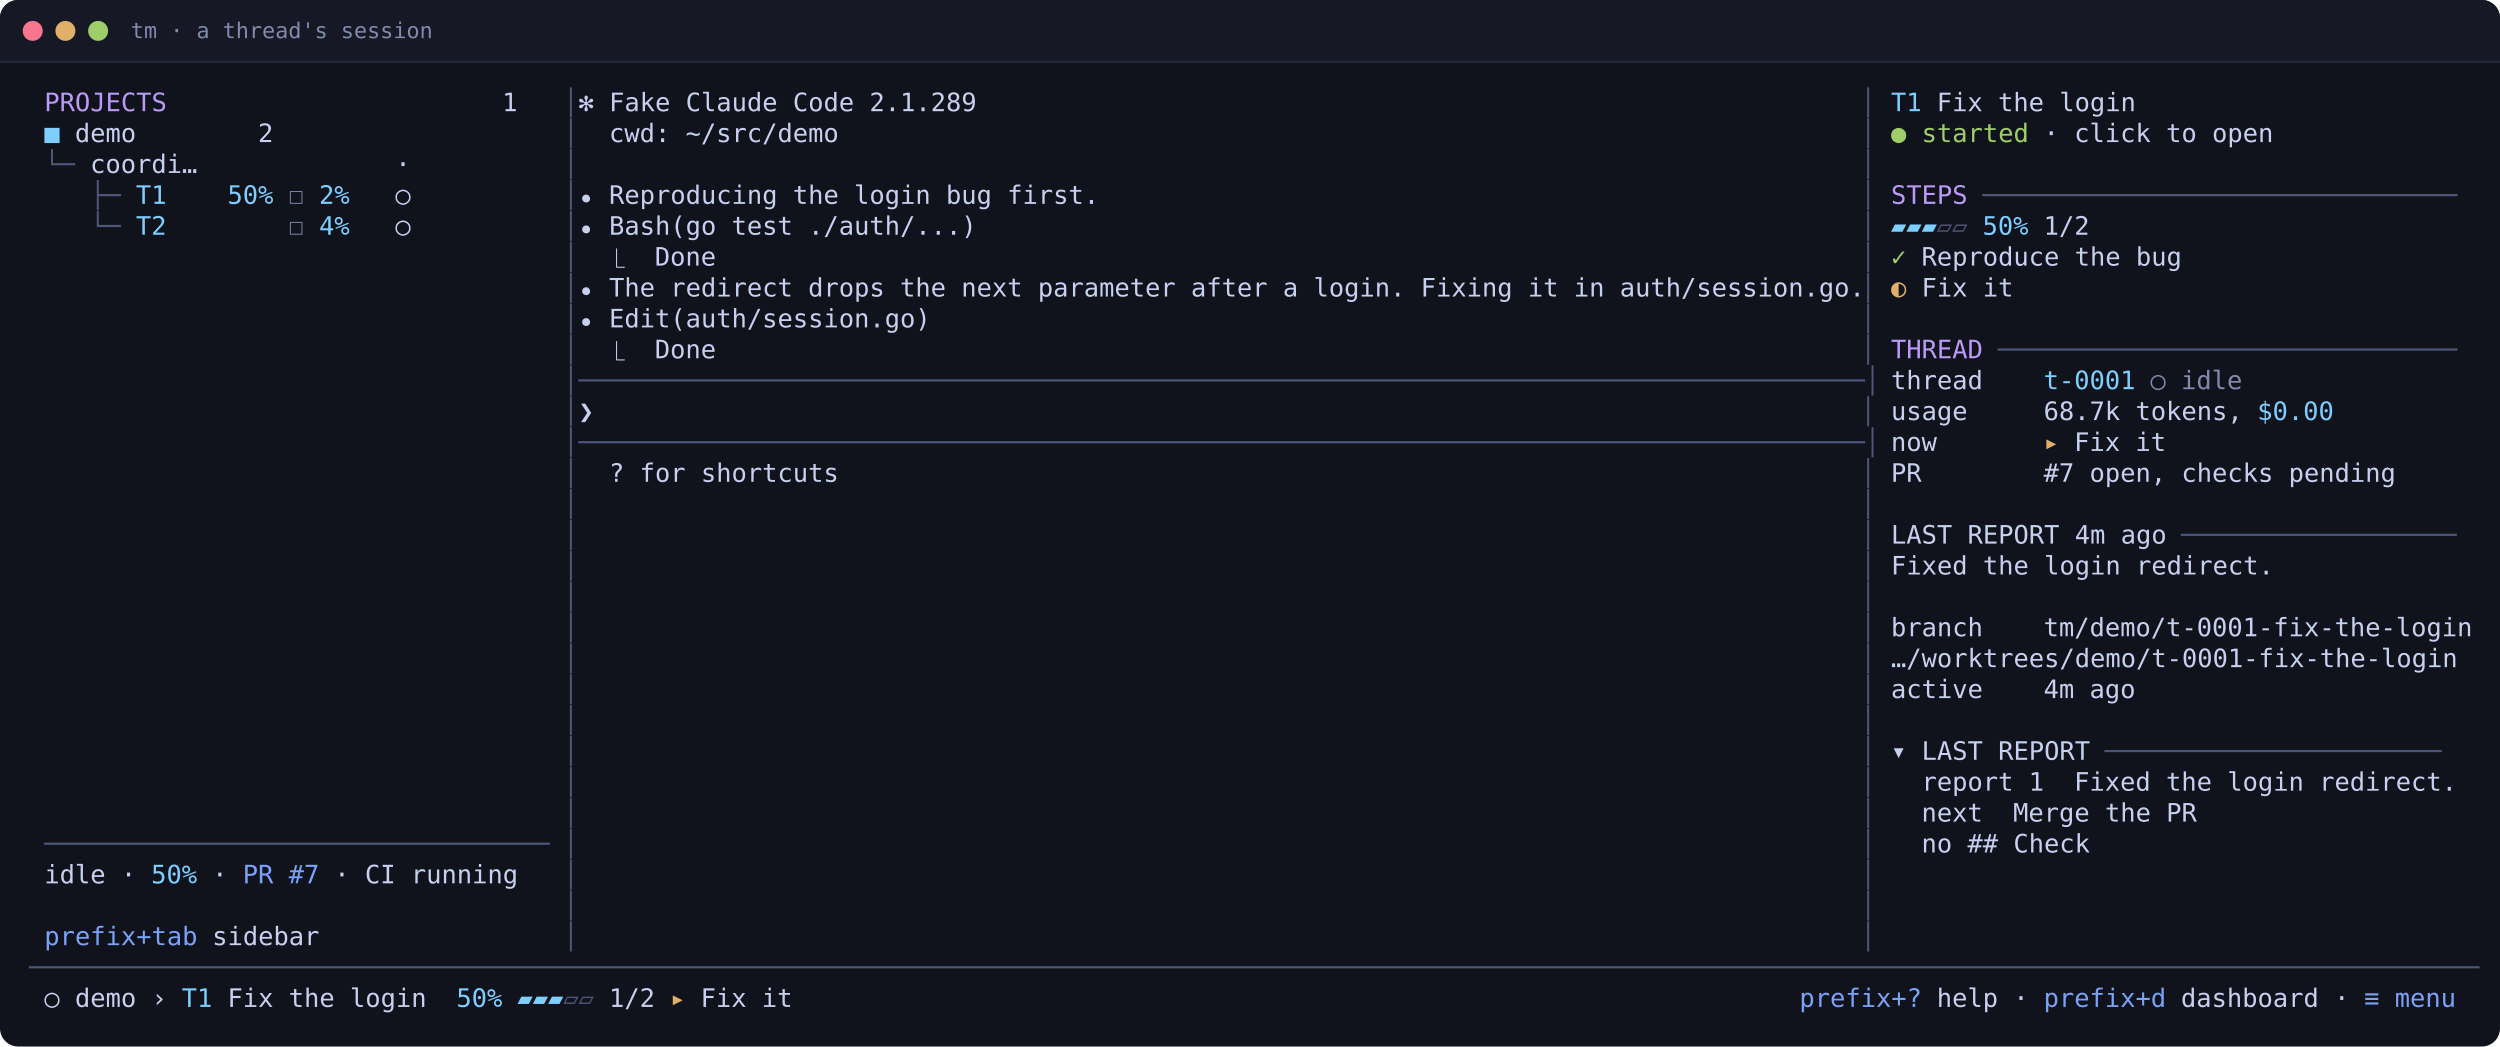
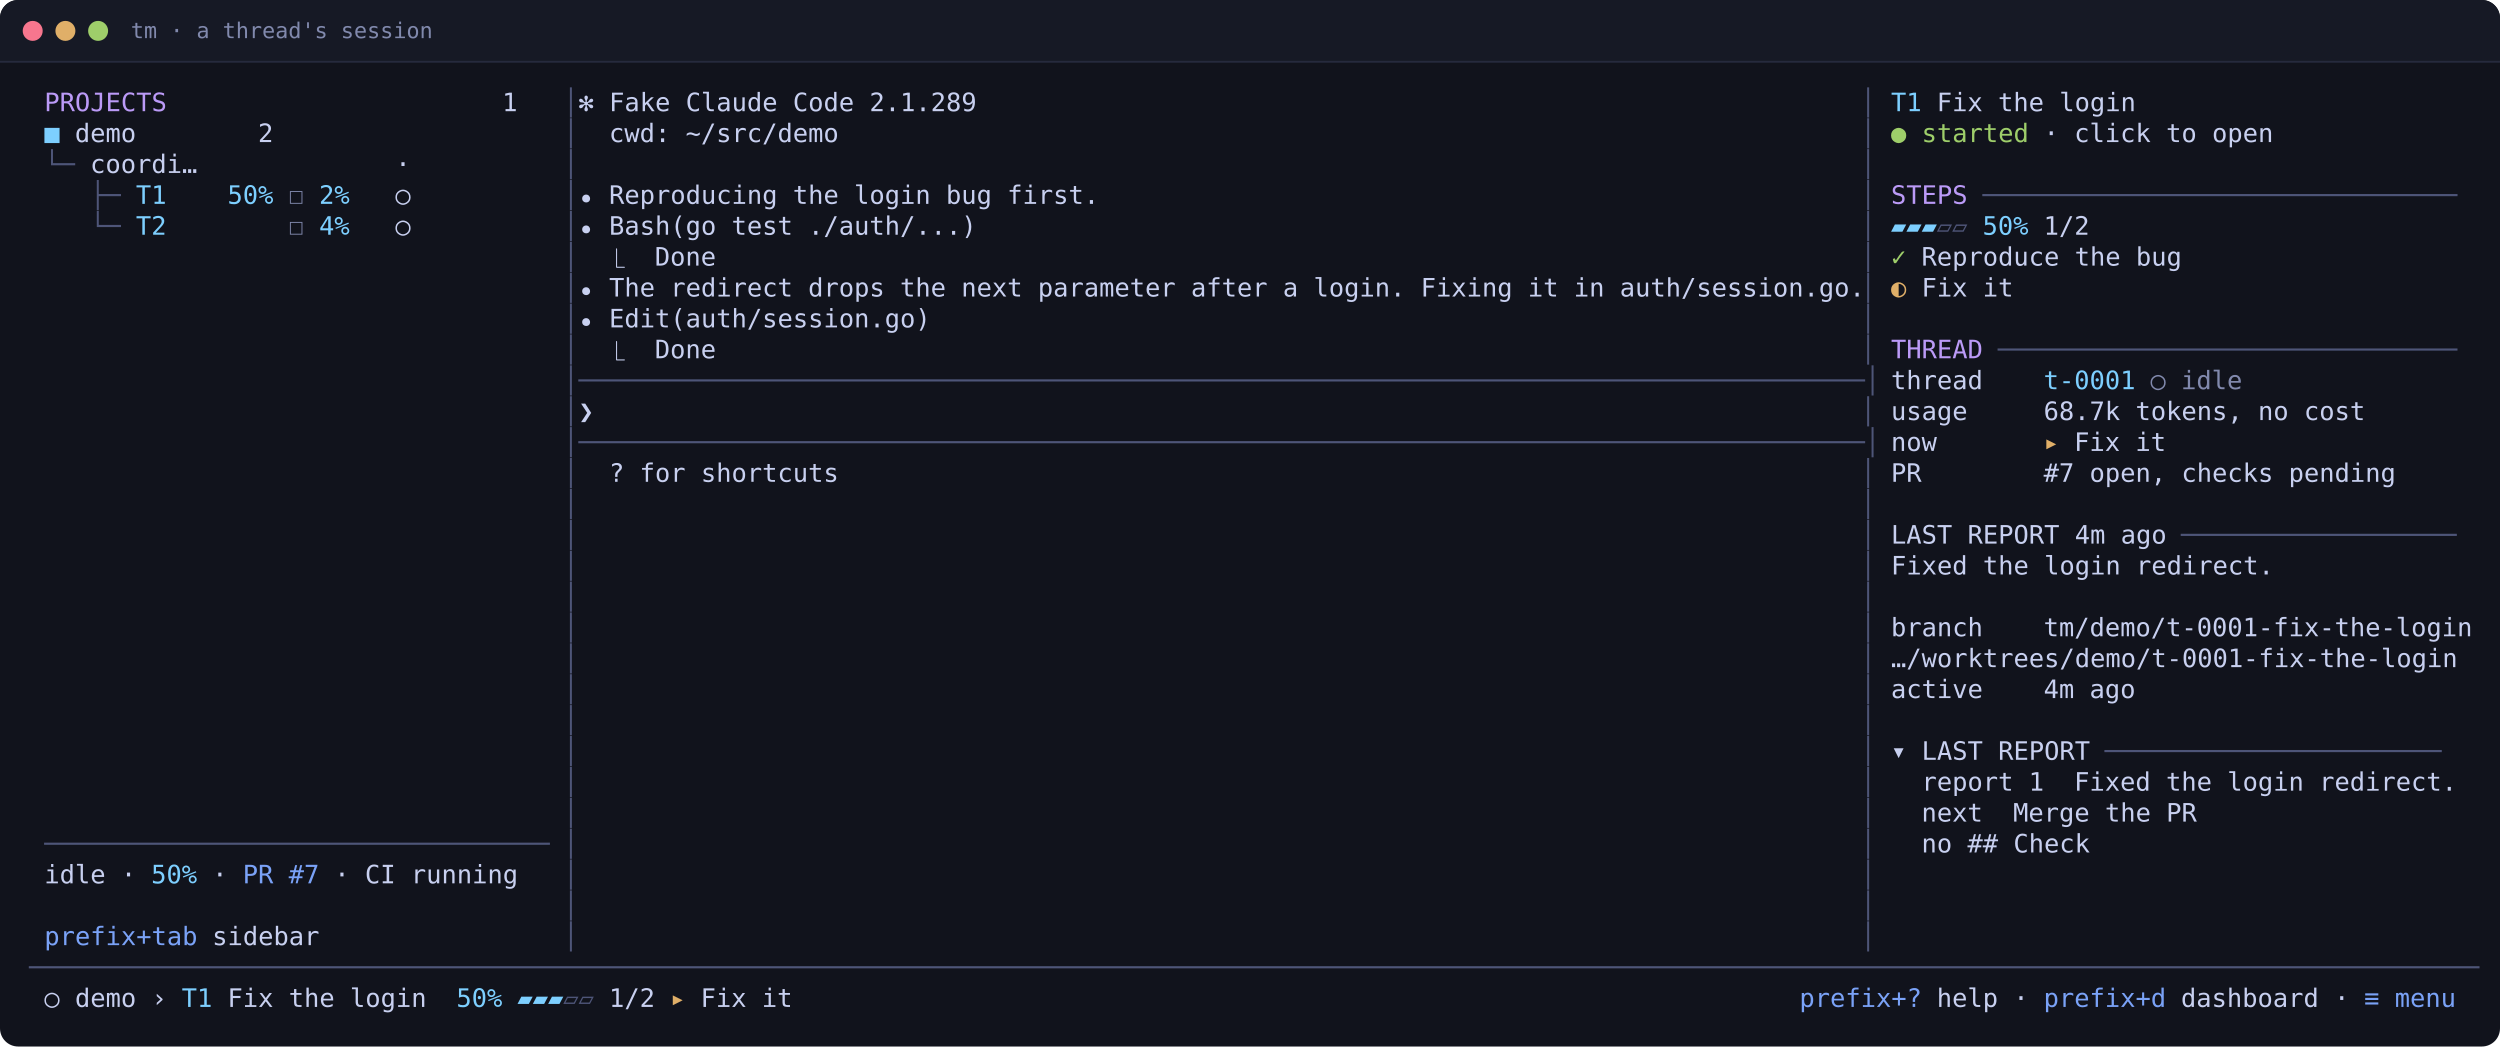
<svg xmlns="http://www.w3.org/2000/svg" width="1376" height="576" viewBox="0 0 1376 576" role="img" aria-labelledby="t">
  <style>text{font:14px ui-monospace,SFMono-Regular,Menlo,Consolas,'DejaVu Sans Mono','Liberation Mono',monospace;white-space:pre}</style>
  <rect width="1376" height="576" rx="10" fill="#11131c" />
  <rect width="1376" height="34" rx="10" fill="#161925" />
  <rect y="24" width="1376" height="10" fill="#161925" />
  <line x1="0" y1="34" x2="1376" y2="34" stroke="#262a3d" />
  <circle cx="18" cy="17" r="5.5" fill="#f7768e" />
  <circle cx="36" cy="17" r="5.5" fill="#e0af68" />
  <circle cx="54" cy="17" r="5.5" fill="#9ece6a" />
  <text x="72" y="21" fill="#8189ad" style="font-size:12px">tm · a thread's session</text>
  <text x="24.4" y="61.2" fill="#bb9af7" font-weight="700" textLength="67.2" lengthAdjust="spacingAndGlyphs">PROJECTS</text>
  <text x="276.4" y="61.2" fill="#c8d0f0">1</text>
  <text x="310.0" y="61.2" fill="#4e5578">│</text>
  <text x="318.4" y="61.2" fill="#c8d0f0" textLength="218.4" lengthAdjust="spacingAndGlyphs">✻ Fake Claude Code 2.1.289</text>
  <text x="1024.0" y="61.2" fill="#4e5578">│</text>
  <text x="1040.8" y="61.2" fill="#7dcfff" font-weight="700" textLength="16.8" lengthAdjust="spacingAndGlyphs">T1</text>
  <text x="1066.0" y="61.2" fill="#c8d0f0" textLength="109.2" lengthAdjust="spacingAndGlyphs">Fix the login</text>
  <text x="24.4" y="78.2" fill="#7dcfff">■</text>
  <text x="41.2" y="78.2" fill="#c8d0f0" textLength="33.6" lengthAdjust="spacingAndGlyphs">demo</text>
  <text x="142.0" y="78.2" fill="#c8d0f0">2</text>
  <text x="310.0" y="78.2" fill="#4e5578">│</text>
  <text x="335.2" y="78.2" fill="#c8d0f0" textLength="126.0" lengthAdjust="spacingAndGlyphs">cwd: ~/src/demo</text>
  <text x="1024.0" y="78.2" fill="#4e5578">│</text>
  <text x="1040.8" y="78.2" fill="#9ece6a" textLength="75.6" lengthAdjust="spacingAndGlyphs">● started</text>
  <text x="1124.8" y="78.2" fill="#c8d0f0" textLength="126.0" lengthAdjust="spacingAndGlyphs">· click to open</text>
  <text x="24.4" y="95.2" fill="#4e5578" textLength="16.8" lengthAdjust="spacingAndGlyphs">└─</text>
  <text x="49.6" y="95.2" fill="#c8d0f0" textLength="58.8" lengthAdjust="spacingAndGlyphs">coordi…</text>
  <text x="217.6" y="95.2" fill="#c8d0f0">·</text>
  <text x="310.0" y="95.2" fill="#4e5578">│</text>
  <text x="1024.0" y="95.2" fill="#4e5578">│</text>
  <text x="49.6" y="112.2" fill="#4e5578" textLength="16.8" lengthAdjust="spacingAndGlyphs">├─</text>
  <text x="74.8" y="112.2" fill="#7dcfff" font-weight="700" textLength="16.8" lengthAdjust="spacingAndGlyphs">T1</text>
  <text x="125.2" y="112.2" fill="#7dcfff" textLength="25.2" lengthAdjust="spacingAndGlyphs">50%</text>
  <text x="158.8" y="112.2" fill="#8189ad">☐</text>
  <text x="175.6" y="112.2" fill="#7dcfff" textLength="16.8" lengthAdjust="spacingAndGlyphs">2%</text>
  <text x="217.6" y="112.2" fill="#c8d0f0">○</text>
  <text x="310.0" y="112.2" fill="#4e5578">│</text>
  <text x="318.4" y="112.2" fill="#c8d0f0" textLength="285.6" lengthAdjust="spacingAndGlyphs">⏺ Reproducing the login bug first.</text>
  <text x="1024.0" y="112.2" fill="#4e5578">│</text>
  <text x="1040.8" y="112.2" fill="#bb9af7" font-weight="700" textLength="42.0" lengthAdjust="spacingAndGlyphs">STEPS</text>
  <text x="1091.2" y="112.2" fill="#4e5578" textLength="260.4" lengthAdjust="spacingAndGlyphs">───────────────────────────────</text>
  <text x="49.6" y="129.2" fill="#4e5578" textLength="16.8" lengthAdjust="spacingAndGlyphs">└─</text>
  <text x="74.8" y="129.2" fill="#7dcfff" font-weight="700" textLength="16.8" lengthAdjust="spacingAndGlyphs">T2</text>
  <text x="158.8" y="129.2" fill="#8189ad">☐</text>
  <text x="175.6" y="129.2" fill="#7dcfff" textLength="16.8" lengthAdjust="spacingAndGlyphs">4%</text>
  <text x="217.6" y="129.2" fill="#c8d0f0">○</text>
  <text x="310.0" y="129.2" fill="#4e5578">│</text>
  <text x="318.4" y="129.2" fill="#c8d0f0" textLength="218.4" lengthAdjust="spacingAndGlyphs">⏺ Bash(go test ./auth/...)</text>
  <text x="1024.0" y="129.2" fill="#4e5578">│</text>
  <text x="1040.8" y="129.2" fill="#7dcfff" textLength="25.2" lengthAdjust="spacingAndGlyphs">▰▰▰</text>
  <text x="1066.0" y="129.2" fill="#4e5578" textLength="16.8" lengthAdjust="spacingAndGlyphs">▱▱</text>
  <text x="1091.2" y="129.2" fill="#7dcfff" textLength="25.2" lengthAdjust="spacingAndGlyphs">50%</text>
  <text x="1124.8" y="129.2" fill="#c8d0f0" textLength="25.2" lengthAdjust="spacingAndGlyphs">1/2</text>
  <text x="310.0" y="146.2" fill="#4e5578">│</text>
  <text x="335.2" y="146.2" fill="#c8d0f0">⎿</text>
  <text x="360.4" y="146.2" fill="#c8d0f0" textLength="33.6" lengthAdjust="spacingAndGlyphs">Done</text>
  <text x="1024.0" y="146.2" fill="#4e5578">│</text>
  <text x="1040.8" y="146.2" fill="#9ece6a">✓</text>
  <text x="1057.6" y="146.2" fill="#c8d0f0" textLength="142.8" lengthAdjust="spacingAndGlyphs">Reproduce the bug</text>
  <text x="310.0" y="163.2" fill="#4e5578">│</text>
  <text x="318.4" y="163.2" fill="#c8d0f0" textLength="705.6" lengthAdjust="spacingAndGlyphs">⏺ The redirect drops the next parameter after a login. Fixing it in auth/session.go.</text>
  <text x="1024.0" y="163.2" fill="#4e5578">│</text>
  <text x="1040.8" y="163.2" fill="#e0af68">◐</text>
  <text x="1057.6" y="163.2" fill="#c8d0f0" textLength="50.4" lengthAdjust="spacingAndGlyphs">Fix it</text>
  <text x="310.0" y="180.2" fill="#4e5578">│</text>
  <text x="318.4" y="180.2" fill="#c8d0f0" textLength="193.2" lengthAdjust="spacingAndGlyphs">⏺ Edit(auth/session.go)</text>
  <text x="1024.0" y="180.2" fill="#4e5578">│</text>
  <text x="310.0" y="197.2" fill="#4e5578">│</text>
  <text x="335.2" y="197.2" fill="#c8d0f0">⎿</text>
  <text x="360.4" y="197.2" fill="#c8d0f0" textLength="33.6" lengthAdjust="spacingAndGlyphs">Done</text>
  <text x="1024.0" y="197.2" fill="#4e5578">│</text>
  <text x="1040.8" y="197.2" fill="#bb9af7" font-weight="700" textLength="50.4" lengthAdjust="spacingAndGlyphs">THREAD</text>
  <text x="1099.6" y="197.2" fill="#4e5578" textLength="252.0" lengthAdjust="spacingAndGlyphs">──────────────────────────────</text>
  <text x="310.0" y="214.2" fill="#4e5578" textLength="722.4" lengthAdjust="spacingAndGlyphs">│────────────────────────────────────────────────────────────────────────────────────│</text>
  <text x="1040.8" y="214.2" fill="#c8d0f0" textLength="50.4" lengthAdjust="spacingAndGlyphs">thread</text>
  <text x="1124.8" y="214.2" fill="#7dcfff" font-weight="700" textLength="50.4" lengthAdjust="spacingAndGlyphs">t-0001</text>
  <text x="1183.6" y="214.2" fill="#8189ad" textLength="50.4" lengthAdjust="spacingAndGlyphs">○ idle</text>
  <text x="310.0" y="231.2" fill="#4e5578">│</text>
  <text x="318.4" y="231.2" fill="#c8d0f0">❯</text>
  <text x="1024.0" y="231.2" fill="#4e5578">│</text>
  <text x="1040.8" y="231.2" fill="#c8d0f0" textLength="42.0" lengthAdjust="spacingAndGlyphs">usage</text>
-   <text x="1124.8" y="231.2" fill="#c8d0f0" textLength="109.2" lengthAdjust="spacingAndGlyphs">68.7k tokens,</text>
-   <text x="1242.4" y="231.2" fill="#7dcfff" textLength="42.0" lengthAdjust="spacingAndGlyphs">$0.00</text>
+   <text x="1124.8" y="231.2" fill="#c8d0f0" textLength="176.4" lengthAdjust="spacingAndGlyphs">68.7k tokens, no cost</text>
  <text x="310.0" y="248.2" fill="#4e5578" textLength="722.4" lengthAdjust="spacingAndGlyphs">│────────────────────────────────────────────────────────────────────────────────────│</text>
  <text x="1040.8" y="248.2" fill="#c8d0f0" textLength="25.2" lengthAdjust="spacingAndGlyphs">now</text>
  <text x="1124.8" y="248.2" fill="#e0af68">▸</text>
  <text x="1141.6" y="248.2" fill="#c8d0f0" textLength="50.4" lengthAdjust="spacingAndGlyphs">Fix it</text>
  <text x="310.0" y="265.2" fill="#4e5578">│</text>
  <text x="335.2" y="265.2" fill="#c8d0f0" textLength="126.0" lengthAdjust="spacingAndGlyphs">? for shortcuts</text>
  <text x="1024.0" y="265.2" fill="#4e5578">│</text>
  <text x="1040.8" y="265.2" fill="#c8d0f0" textLength="16.8" lengthAdjust="spacingAndGlyphs">PR</text>
  <text x="1124.8" y="265.2" fill="#c8d0f0" textLength="193.2" lengthAdjust="spacingAndGlyphs">#7 open, checks pending</text>
  <text x="310.0" y="282.2" fill="#4e5578">│</text>
  <text x="1024.0" y="282.2" fill="#4e5578">│</text>
  <text x="310.0" y="299.2" fill="#4e5578">│</text>
  <text x="1024.0" y="299.2" fill="#4e5578">│</text>
  <text x="1040.8" y="299.2" fill="#c8d0f0" textLength="151.2" lengthAdjust="spacingAndGlyphs">LAST REPORT 4m ago</text>
  <text x="1200.4" y="299.2" fill="#4e5578" textLength="151.2" lengthAdjust="spacingAndGlyphs">──────────────────</text>
  <text x="310.0" y="316.2" fill="#4e5578">│</text>
  <text x="1024.0" y="316.2" fill="#4e5578">│</text>
  <text x="1040.8" y="316.2" fill="#c8d0f0" textLength="210.0" lengthAdjust="spacingAndGlyphs">Fixed the login redirect.</text>
  <text x="310.0" y="333.2" fill="#4e5578">│</text>
  <text x="1024.0" y="333.2" fill="#4e5578">│</text>
  <text x="310.0" y="350.2" fill="#4e5578">│</text>
  <text x="1024.0" y="350.2" fill="#4e5578">│</text>
  <text x="1040.8" y="350.2" fill="#c8d0f0" textLength="50.4" lengthAdjust="spacingAndGlyphs">branch</text>
  <text x="1124.8" y="350.2" fill="#c8d0f0" textLength="235.2" lengthAdjust="spacingAndGlyphs">tm/demo/t-0001-fix-the-login</text>
  <text x="310.0" y="367.2" fill="#4e5578">│</text>
  <text x="1024.0" y="367.2" fill="#4e5578">│</text>
  <text x="1040.8" y="367.2" fill="#c8d0f0" textLength="310.8" lengthAdjust="spacingAndGlyphs">…/worktrees/demo/t-0001-fix-the-login</text>
  <text x="310.0" y="384.2" fill="#4e5578">│</text>
  <text x="1024.0" y="384.2" fill="#4e5578">│</text>
  <text x="1040.8" y="384.2" fill="#c8d0f0" textLength="50.4" lengthAdjust="spacingAndGlyphs">active</text>
  <text x="1124.8" y="384.2" fill="#c8d0f0" textLength="50.4" lengthAdjust="spacingAndGlyphs">4m ago</text>
  <text x="310.0" y="401.2" fill="#4e5578">│</text>
  <text x="1024.0" y="401.2" fill="#4e5578">│</text>
  <text x="310.0" y="418.2" fill="#4e5578">│</text>
  <text x="1024.0" y="418.2" fill="#4e5578">│</text>
  <text x="1040.8" y="418.2" fill="#c8d0f0" textLength="109.2" lengthAdjust="spacingAndGlyphs">▾ LAST REPORT</text>
  <text x="1158.4" y="418.2" fill="#4e5578" textLength="184.8" lengthAdjust="spacingAndGlyphs">──────────────────────</text>
  <text x="310.0" y="435.2" fill="#4e5578">│</text>
  <text x="1024.0" y="435.2" fill="#4e5578">│</text>
  <text x="1057.6" y="435.2" fill="#c8d0f0" textLength="67.2" lengthAdjust="spacingAndGlyphs">report 1</text>
  <text x="1141.6" y="435.2" fill="#c8d0f0" textLength="210.0" lengthAdjust="spacingAndGlyphs">Fixed the login redirect.</text>
  <text x="310.0" y="452.2" fill="#4e5578">│</text>
  <text x="1024.0" y="452.2" fill="#4e5578">│</text>
  <text x="1057.6" y="452.2" fill="#c8d0f0" textLength="33.6" lengthAdjust="spacingAndGlyphs">next</text>
  <text x="1108.0" y="452.2" fill="#c8d0f0" textLength="100.8" lengthAdjust="spacingAndGlyphs">Merge the PR</text>
  <text x="24.4" y="469.2" fill="#4e5578" textLength="277.2" lengthAdjust="spacingAndGlyphs">─────────────────────────────────</text>
  <text x="310.0" y="469.2" fill="#4e5578">│</text>
  <text x="1024.0" y="469.2" fill="#4e5578">│</text>
  <text x="1057.6" y="469.2" fill="#c8d0f0" textLength="92.4" lengthAdjust="spacingAndGlyphs">no ## Check</text>
  <text x="24.4" y="486.2" fill="#c8d0f0" textLength="50.4" lengthAdjust="spacingAndGlyphs">idle ·</text>
  <text x="83.2" y="486.2" fill="#7dcfff" textLength="25.2" lengthAdjust="spacingAndGlyphs">50%</text>
  <text x="116.8" y="486.2" fill="#c8d0f0">·</text>
  <text x="133.6" y="486.2" fill="#7aa2f7" textLength="42.0" lengthAdjust="spacingAndGlyphs">PR #7</text>
  <text x="184.0" y="486.2" fill="#c8d0f0" textLength="100.8" lengthAdjust="spacingAndGlyphs">· CI running</text>
  <text x="310.0" y="486.2" fill="#4e5578">│</text>
  <text x="1024.0" y="486.2" fill="#4e5578">│</text>
  <text x="310.0" y="503.2" fill="#4e5578">│</text>
  <text x="1024.0" y="503.2" fill="#4e5578">│</text>
  <text x="24.4" y="520.2" fill="#7aa2f7" textLength="84.0" lengthAdjust="spacingAndGlyphs">prefix+tab</text>
  <text x="116.8" y="520.2" fill="#c8d0f0" textLength="58.8" lengthAdjust="spacingAndGlyphs">sidebar</text>
  <text x="310.0" y="520.2" fill="#4e5578">│</text>
  <text x="1024.0" y="520.2" fill="#4e5578">│</text>
  <text x="16.0" y="537.2" fill="#4e5578" textLength="1344.0" lengthAdjust="spacingAndGlyphs">────────────────────────────────────────────────────────────────────────────────────────────────────────────────────────────────────────────────────────────────</text>
  <text x="24.4" y="554.2" fill="#c8d0f0" textLength="67.2" lengthAdjust="spacingAndGlyphs">○ demo ›</text>
  <text x="100.0" y="554.2" fill="#7dcfff" font-weight="700" textLength="16.8" lengthAdjust="spacingAndGlyphs">T1</text>
  <text x="125.2" y="554.2" fill="#c8d0f0" textLength="109.2" lengthAdjust="spacingAndGlyphs">Fix the login</text>
  <text x="251.2" y="554.2" fill="#7dcfff" textLength="25.2" lengthAdjust="spacingAndGlyphs">50%</text>
  <text x="284.8" y="554.2" fill="#7dcfff" textLength="25.2" lengthAdjust="spacingAndGlyphs">▰▰▰</text>
  <text x="310.0" y="554.2" fill="#4e5578" textLength="16.8" lengthAdjust="spacingAndGlyphs">▱▱</text>
  <text x="335.2" y="554.2" fill="#c8d0f0" textLength="25.2" lengthAdjust="spacingAndGlyphs">1/2</text>
  <text x="368.8" y="554.2" fill="#e0af68">▸</text>
  <text x="385.6" y="554.2" fill="#c8d0f0" textLength="50.4" lengthAdjust="spacingAndGlyphs">Fix it</text>
  <text x="990.4" y="554.2" fill="#7aa2f7" textLength="67.2" lengthAdjust="spacingAndGlyphs">prefix+?</text>
  <text x="1066.0" y="554.2" fill="#c8d0f0" textLength="50.4" lengthAdjust="spacingAndGlyphs">help ·</text>
  <text x="1124.8" y="554.2" fill="#7aa2f7" textLength="67.2" lengthAdjust="spacingAndGlyphs">prefix+d</text>
  <text x="1200.4" y="554.2" fill="#c8d0f0" textLength="92.4" lengthAdjust="spacingAndGlyphs">dashboard ·</text>
  <text x="1301.2" y="554.2" fill="#7aa2f7" textLength="50.4" lengthAdjust="spacingAndGlyphs">≡ menu</text>
</svg>
